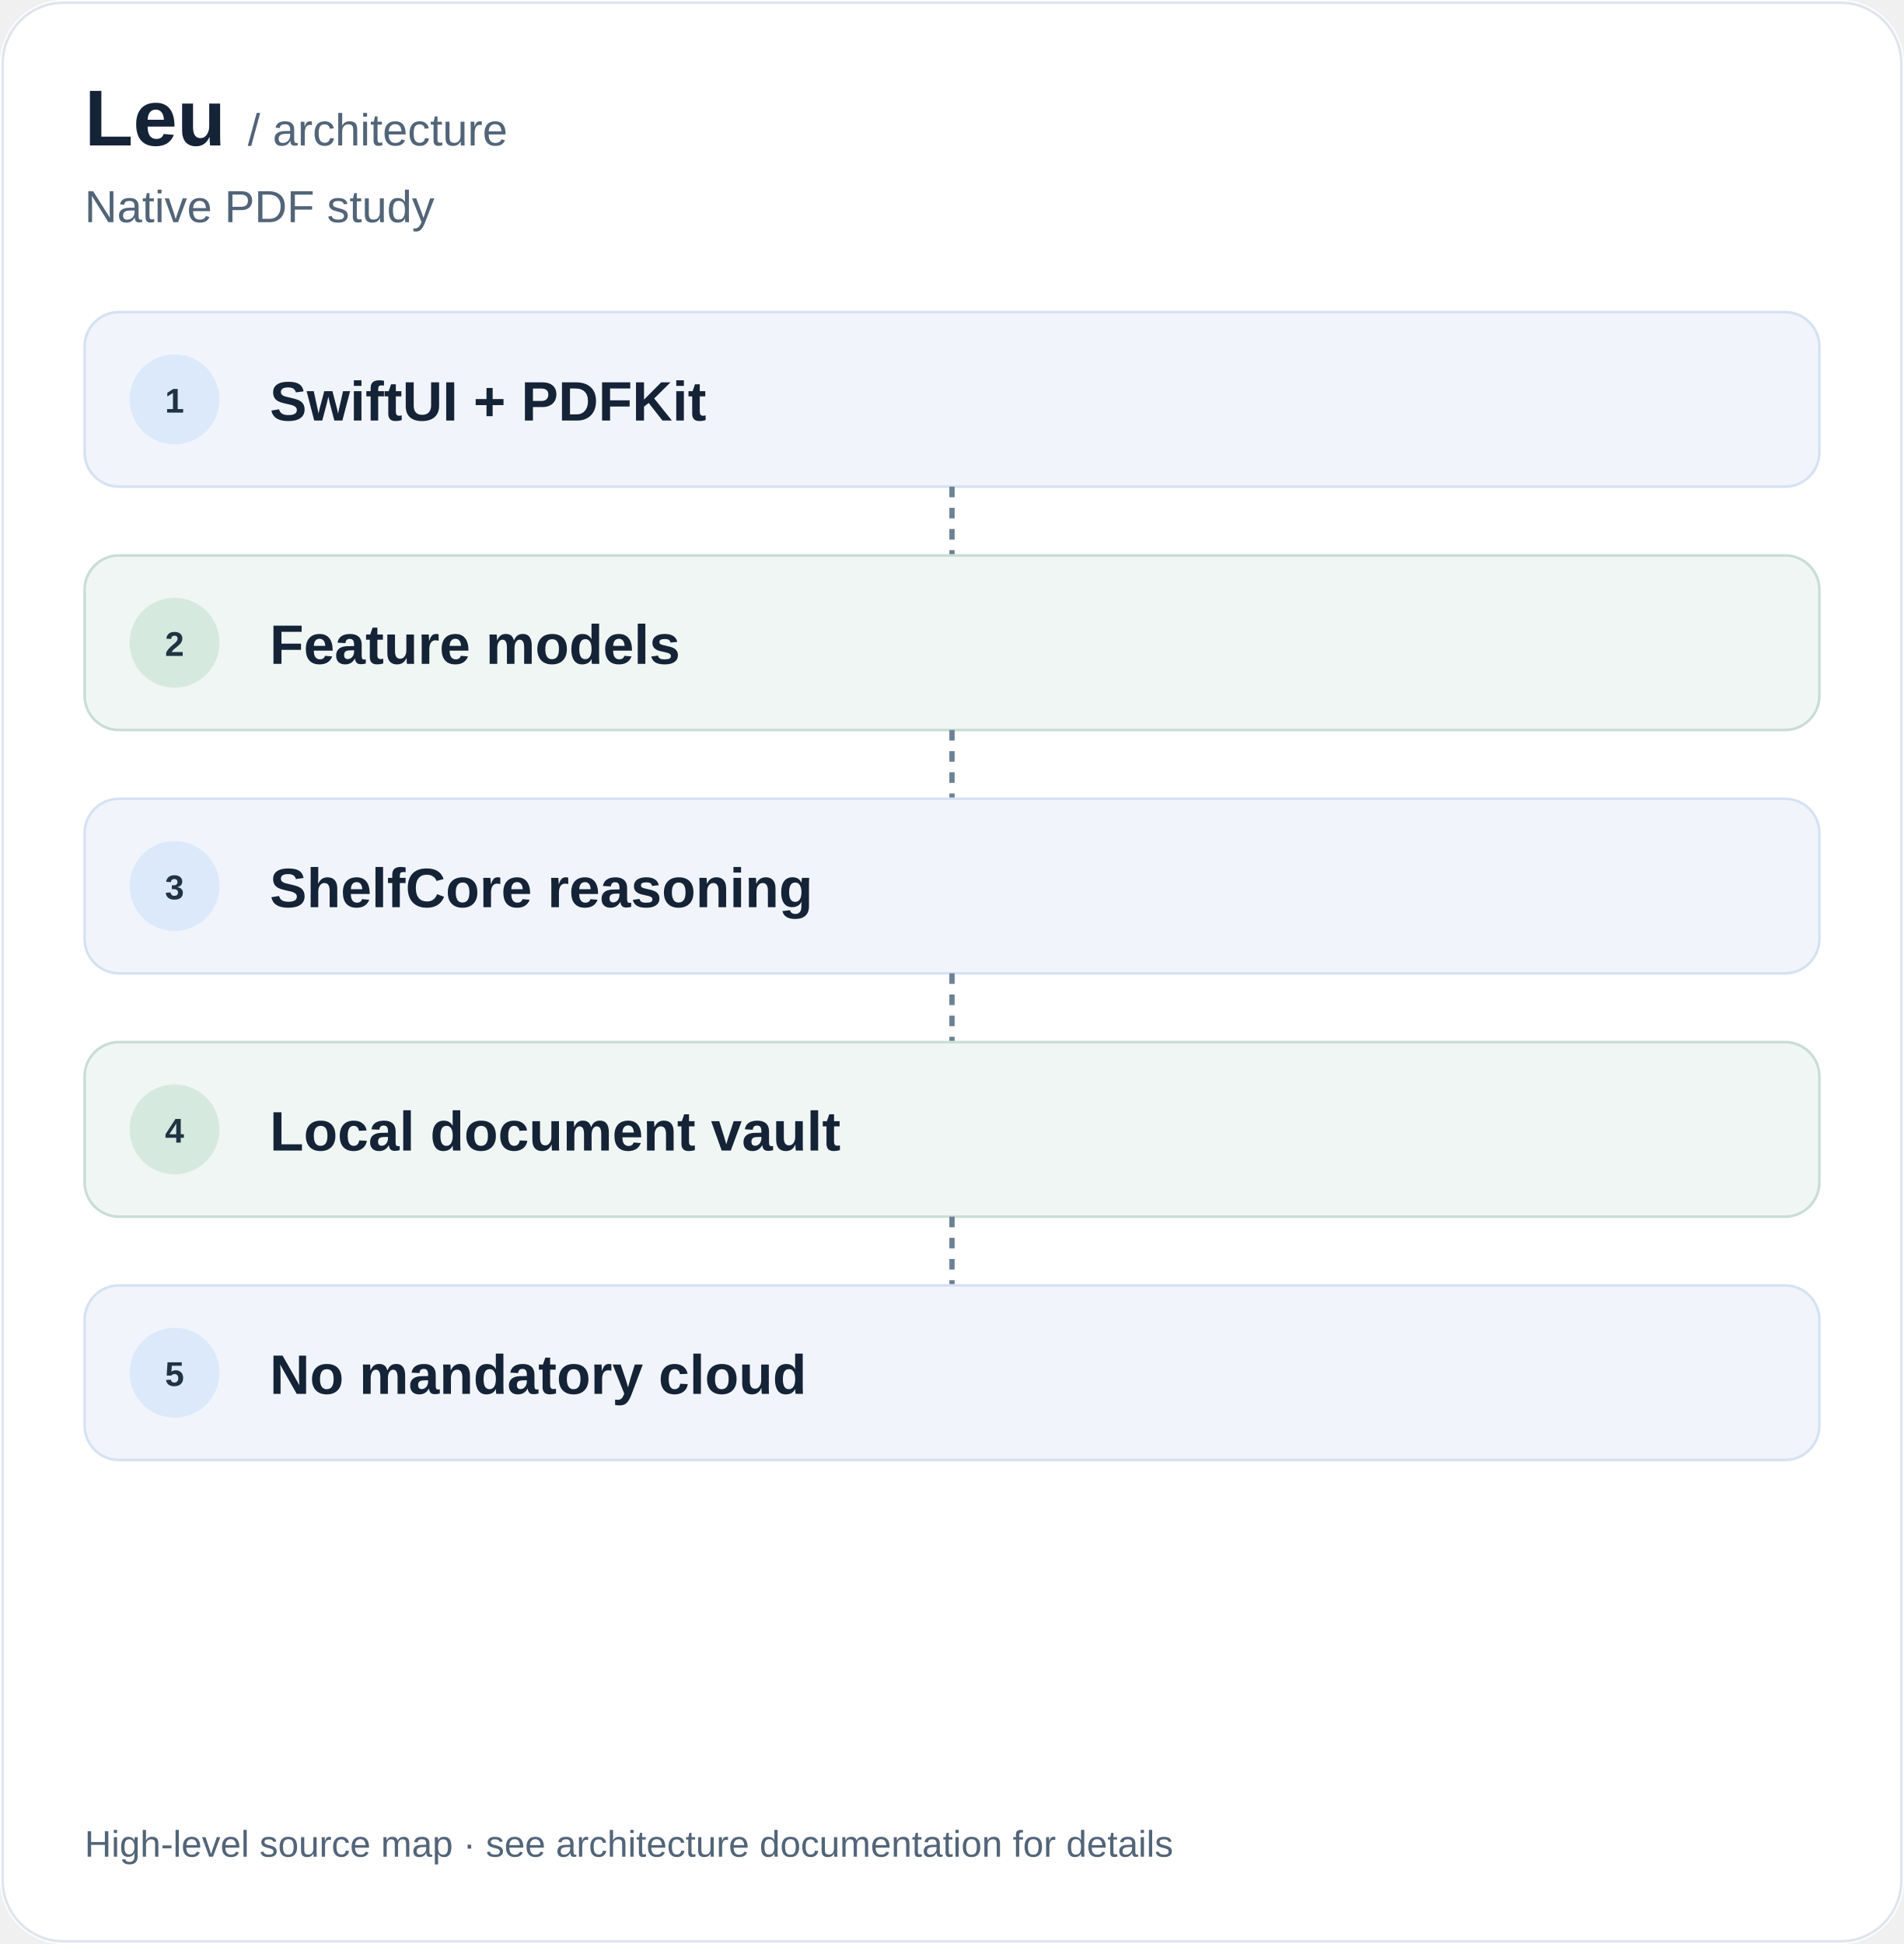
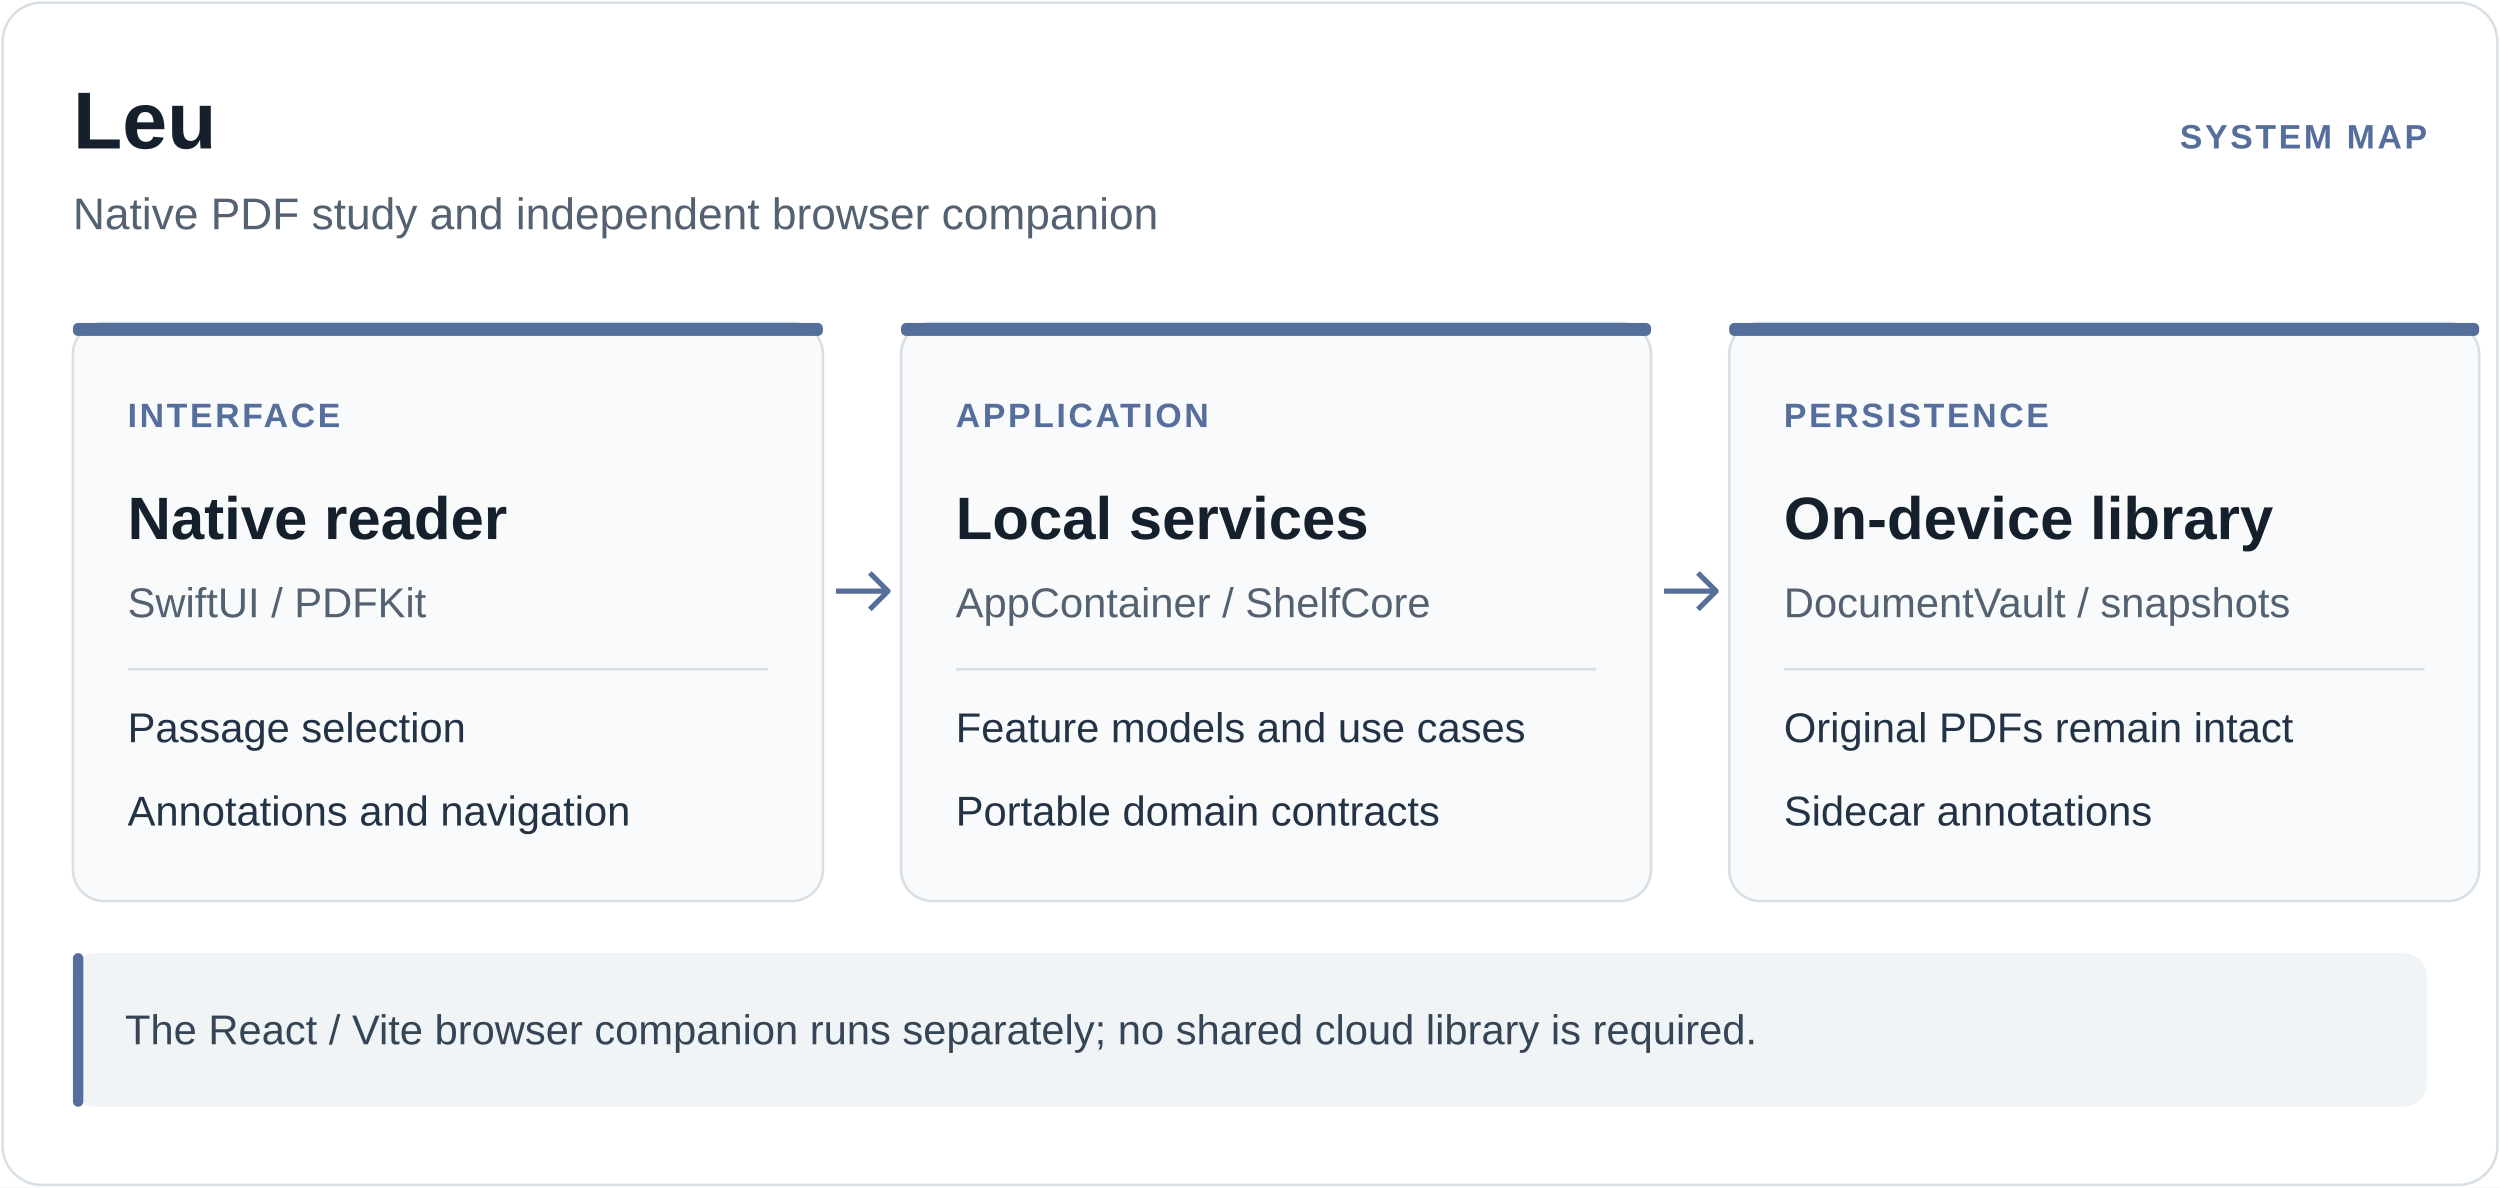
- <svg xmlns="http://www.w3.org/2000/svg" width="720" height="735" viewBox="0 0 720 735" role="img" aria-labelledby="title desc">
-   <rect width="720" height="735" rx="24" fill="#FFFFFF" />
-   <rect x="1" y="1" width="718" height="733" rx="23" fill="none" stroke="#DFE5EC" />
-   <text x="32" y="55" font-size="30" font-weight="700" fill="#152337" font-family="Arial,Helvetica,sans-serif">Leu <tspan font-size="17" font-weight="400" fill="#526578">/ architecture</tspan>
-   </text>
-   <text x="32" y="84" font-size="17" fill="#526578" font-family="Arial,Helvetica,sans-serif">Native PDF study</text>
+ <svg xmlns="http://www.w3.org/2000/svg" width="960" height="456" viewBox="0 0 960 456" role="img" aria-labelledby="title desc">
+   <rect width="960" height="456" fill="#fff" />
+   <rect x="1" y="1" width="958" height="454" rx="15" fill="none" stroke="#D8E0E6" />
  <g font-family="Arial,Helvetica,sans-serif">
-     <rect x="32" y="118" width="656" height="66" rx="13" fill="#F1F5FB" stroke="#D6E2F2" />
-     <circle cx="66" cy="151" r="17" fill="#DCE9FA" />
-     <text x="66" y="156" text-anchor="middle" font-size="13" font-weight="700" fill="#1F3342">1</text>
-     <text x="102" y="159" font-size="21" font-weight="600" fill="#152337">SwiftUI + PDFKit</text>
-     <path d="M360 184v26" stroke="#6D8294" stroke-width="2" stroke-dasharray="4 4" />
-     <rect x="32" y="210" width="656" height="66" rx="13" fill="#F0F6F4" stroke="#C9DDD5" />
-     <circle cx="66" cy="243" r="17" fill="#D6E9DF" />
-     <text x="66" y="248" text-anchor="middle" font-size="13" font-weight="700" fill="#1F3342">2</text>
-     <text x="102" y="251" font-size="21" font-weight="600" fill="#152337">Feature models</text>
-     <path d="M360 276v26" stroke="#6D8294" stroke-width="2" stroke-dasharray="4 4" />
-     <rect x="32" y="302" width="656" height="66" rx="13" fill="#F1F5FB" stroke="#D6E2F2" />
-     <circle cx="66" cy="335" r="17" fill="#DCE9FA" />
-     <text x="66" y="340" text-anchor="middle" font-size="13" font-weight="700" fill="#1F3342">3</text>
-     <text x="102" y="343" font-size="21" font-weight="600" fill="#152337">ShelfCore reasoning</text>
-     <path d="M360 368v26" stroke="#6D8294" stroke-width="2" stroke-dasharray="4 4" />
-     <rect x="32" y="394" width="656" height="66" rx="13" fill="#F0F6F4" stroke="#C9DDD5" />
-     <circle cx="66" cy="427" r="17" fill="#D6E9DF" />
-     <text x="66" y="432" text-anchor="middle" font-size="13" font-weight="700" fill="#1F3342">4</text>
-     <text x="102" y="435" font-size="21" font-weight="600" fill="#152337">Local document vault</text>
-     <path d="M360 460v26" stroke="#6D8294" stroke-width="2" stroke-dasharray="4 4" />
-     <rect x="32" y="486" width="656" height="66" rx="13" fill="#F1F5FB" stroke="#D6E2F2" />
-     <circle cx="66" cy="519" r="17" fill="#DCE9FA" />
-     <text x="66" y="524" text-anchor="middle" font-size="13" font-weight="700" fill="#1F3342">5</text>
-     <text x="102" y="527" font-size="21" font-weight="600" fill="#152337">No mandatory cloud</text>
+     <text x="28" y="57" font-size="31" font-weight="700" fill="#15202C">Leu</text>
+     <text x="28" y="88" font-size="17" fill="#536171">Native PDF study and independent browser companion</text>
+     <text x="932" y="57" text-anchor="end" font-size="13" font-weight="700" letter-spacing="1" fill="#566E9B">SYSTEM MAP</text>
+     <rect x="28" y="124" width="288" height="222" rx="12" fill="#F8FAFB" stroke="#D8E0E6" />
+     <rect x="28" y="124" width="288" height="5" rx="2" fill="#566E9B" />
+     <text x="49" y="164" fill="#566E9B" font-size="13" font-weight="700" letter-spacing="1">INTERFACE</text>
+     <text x="49" y="207" fill="#15202C" font-size="23" font-weight="700">Native reader</text>
+     <text x="49" y="237" fill="#536171" font-size="16">SwiftUI / PDFKit</text>
+     <path d="M49 257h246" stroke="#D8E0E6" />
+     <text x="49" y="285" font-size="16" fill="#233244">Passage selection</text>
+     <text x="49" y="317" font-size="16" fill="#233244">Annotations and navigation</text>
+     <rect x="346" y="124" width="288" height="222" rx="12" fill="#F8FAFB" stroke="#D8E0E6" />
+     <rect x="346" y="124" width="288" height="5" rx="2" fill="#566E9B" />
+     <text x="367" y="164" fill="#566E9B" font-size="13" font-weight="700" letter-spacing="1">APPLICATION</text>
+     <text x="367" y="207" fill="#15202C" font-size="23" font-weight="700">Local services</text>
+     <text x="367" y="237" fill="#536171" font-size="16">AppContainer / ShelfCore</text>
+     <path d="M367 257h246" stroke="#D8E0E6" />
+     <text x="367" y="285" font-size="16" fill="#233244">Feature models and use cases</text>
+     <text x="367" y="317" font-size="16" fill="#233244">Portable domain contracts</text>
+     <rect x="664" y="124" width="288" height="222" rx="12" fill="#F8FAFB" stroke="#D8E0E6" />
+     <rect x="664" y="124" width="288" height="5" rx="2" fill="#566E9B" />
+     <text x="685" y="164" fill="#566E9B" font-size="13" font-weight="700" letter-spacing="1">PERSISTENCE</text>
+     <text x="685" y="207" fill="#15202C" font-size="23" font-weight="700">On-device library</text>
+     <text x="685" y="237" fill="#536171" font-size="16">DocumentVault / snapshots</text>
+     <path d="M685 257h246" stroke="#D8E0E6" />
+     <text x="685" y="285" font-size="16" fill="#233244">Original PDFs remain intact</text>
+     <text x="685" y="317" font-size="16" fill="#233244">Sidecar annotations</text>
+     <path d="M321 227h20m-7-7 7 7-7 7" fill="none" stroke="#566E9B" stroke-width="2" stroke-linejoin="round" />
+     <path d="M639 227h20m-7-7 7 7-7 7" fill="none" stroke="#566E9B" stroke-width="2" stroke-linejoin="round" />
+     <rect x="28" y="366" width="904" height="59" rx="9" fill="#F0F4F6" />
+     <rect x="28" y="366" width="4" height="59" rx="2" fill="#566E9B" />
+     <text x="48" y="401" font-size="16" fill="#364556">The React / Vite browser companion runs separately; no shared cloud library is required.</text>
  </g>
-   <text x="32" y="702" font-size="14" fill="#526578" font-family="Arial,Helvetica,sans-serif">High-level source map · see architecture documentation for details</text>
</svg>
